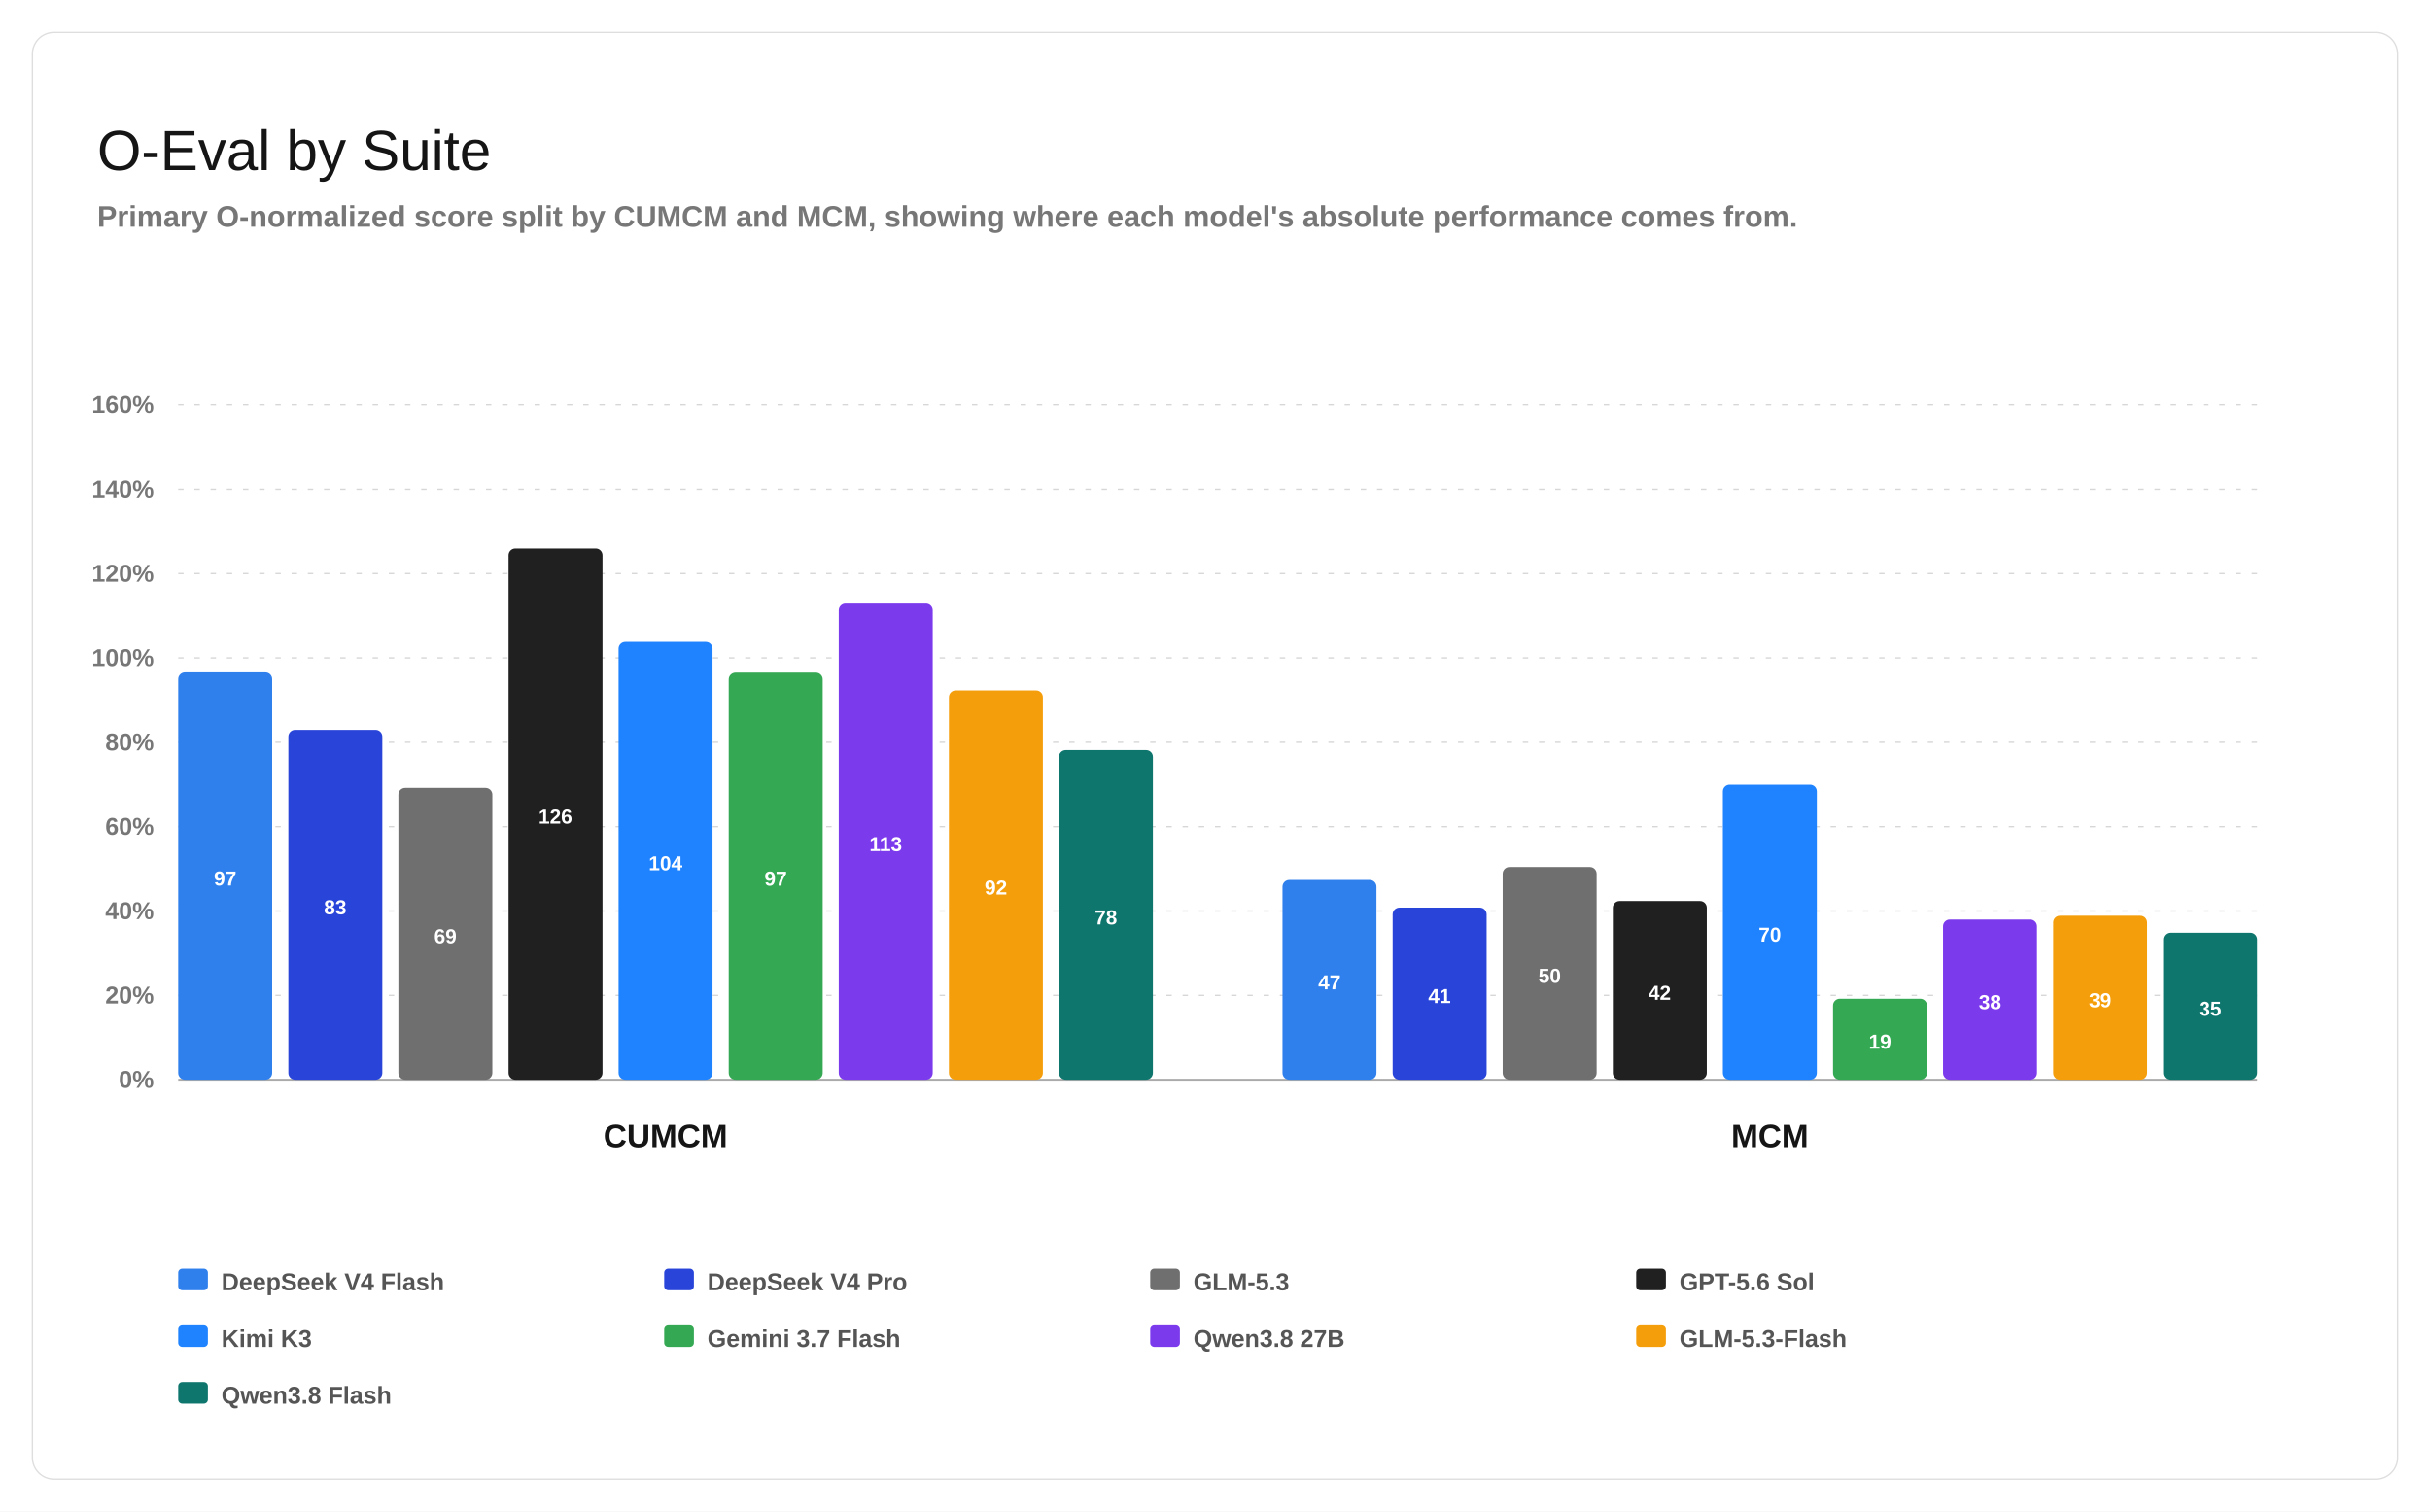
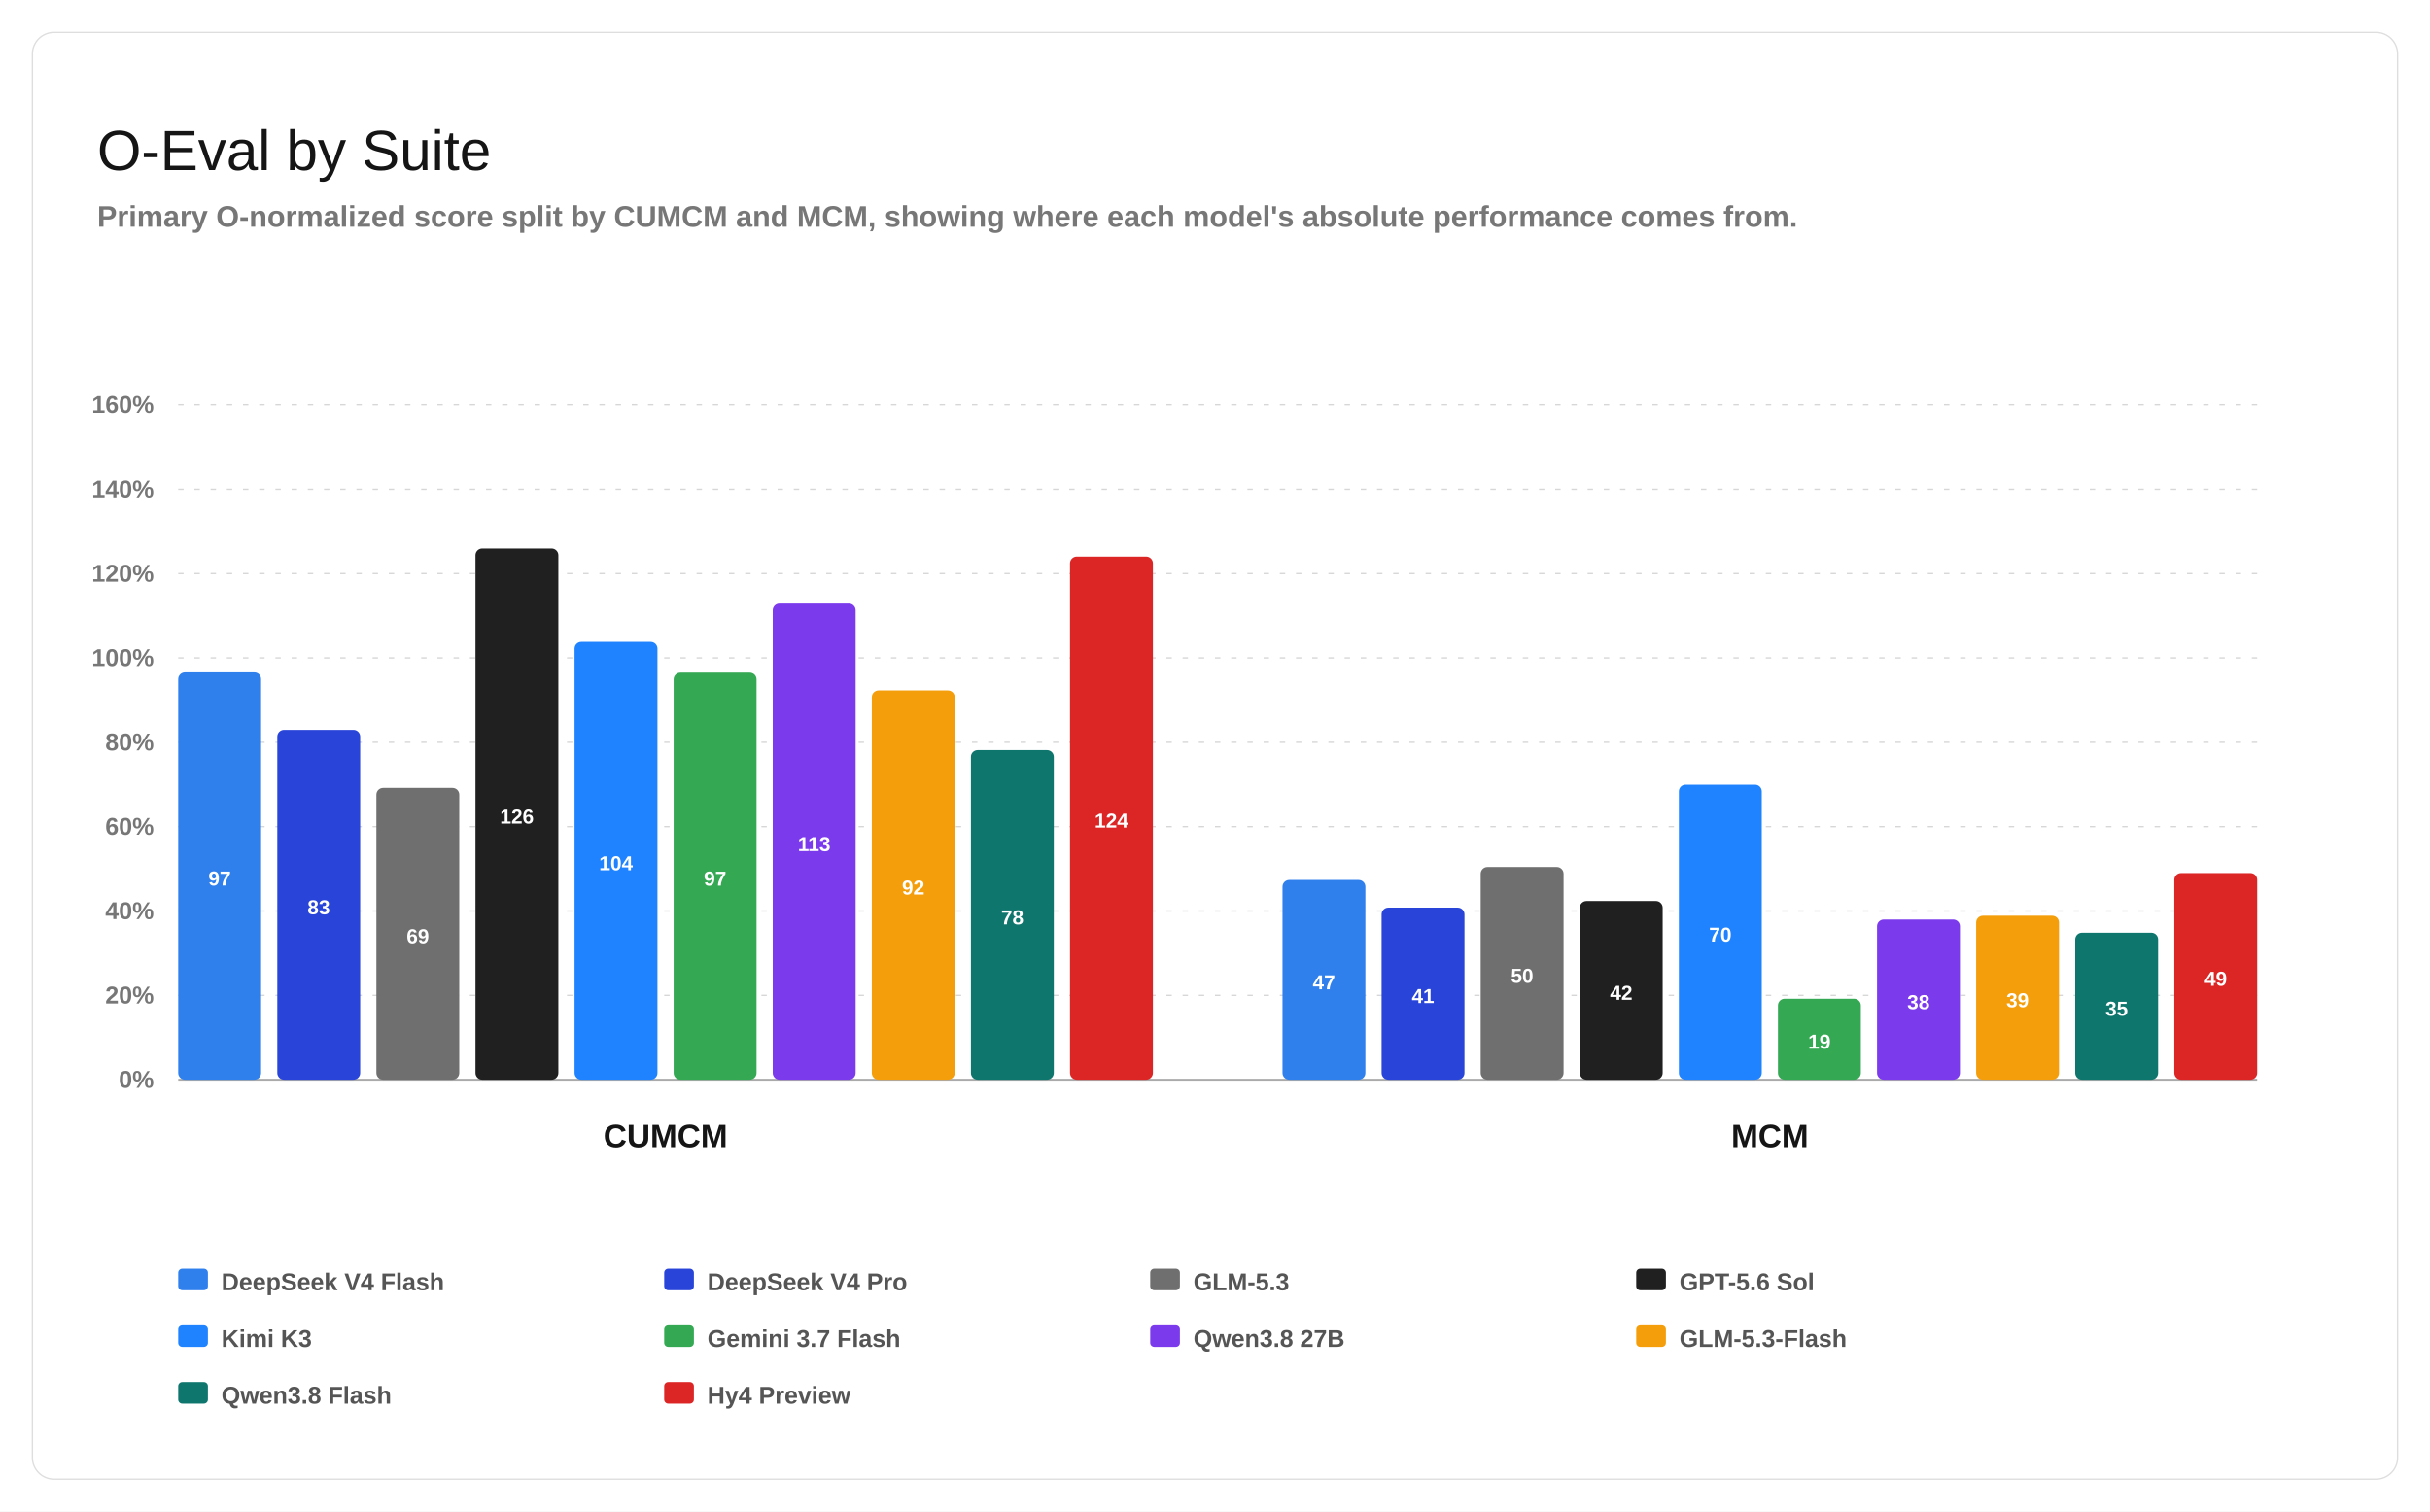
<svg xmlns="http://www.w3.org/2000/svg" width="1800" height="1120" viewBox="0 0 1800 1120" role="img">
  <style>
      .title { font-family: Georgia, Times, serif; font-size: 42px; font-weight: 500; fill: #050505; }
      .subtitle { font-family: Arial, Helvetica, sans-serif; font-size: 22px; fill: #777777; font-weight: 650; }
      .axis { font-family: Arial, Helvetica, sans-serif; font-size: 18px; fill: #777777; font-weight: 650; }
      .axis-title { font-family: Arial, Helvetica, sans-serif; font-size: 22px; fill: #111111; font-weight: 720; }
      .label { font-family: Arial, Helvetica, sans-serif; font-size: 19px; fill: #151515; font-weight: 700; }
      .small { font-family: Arial, Helvetica, sans-serif; font-size: 18px; fill: #777777; font-weight: 650; }
    </style>
  <rect width="1800" height="1120" fill="#ffffff" />
  <rect x="24.0" y="24.0" width="1752.0" height="1072.0" fill="#ffffff" rx="16.0" stroke="#dedede" />
  <text x="72.0" y="126.0" text-anchor="start" font-family="Arial, Helvetica, sans-serif" font-size="42" font-weight="500" fill="#151515">O-Eval by Suite</text>
  <text x="72.0" y="168.0" text-anchor="start" font-family="Arial, Helvetica, sans-serif" font-size="22" font-weight="650" fill="#777777">Primary O-normalized score split by CUMCM and MCM, showing where each model's absolute performance comes from.</text>
  <line x1="132.0" y1="800.0" x2="1672.0" y2="800.0" stroke="#aaaaaa" stroke-width="1.4" />
  <text x="114.0" y="806.0" text-anchor="end" font-family="Arial, Helvetica, sans-serif" font-size="18" font-weight="600" fill="#777777">0%</text>
  <line x1="132.0" y1="737.5" x2="1672.0" y2="737.5" stroke="#d7d7d7" stroke-width="1.0" stroke-dasharray="4 8" />
  <text x="114.0" y="743.5" text-anchor="end" font-family="Arial, Helvetica, sans-serif" font-size="18" font-weight="600" fill="#777777">20%</text>
  <line x1="132.0" y1="675.0" x2="1672.0" y2="675.0" stroke="#d7d7d7" stroke-width="1.0" stroke-dasharray="4 8" />
  <text x="114.0" y="681.0" text-anchor="end" font-family="Arial, Helvetica, sans-serif" font-size="18" font-weight="600" fill="#777777">40%</text>
  <line x1="132.0" y1="612.5" x2="1672.0" y2="612.5" stroke="#d7d7d7" stroke-width="1.0" stroke-dasharray="4 8" />
  <text x="114.0" y="618.5" text-anchor="end" font-family="Arial, Helvetica, sans-serif" font-size="18" font-weight="600" fill="#777777">60%</text>
  <line x1="132.0" y1="550.0" x2="1672.0" y2="550.0" stroke="#d7d7d7" stroke-width="1.0" stroke-dasharray="4 8" />
  <text x="114.0" y="556.0" text-anchor="end" font-family="Arial, Helvetica, sans-serif" font-size="18" font-weight="600" fill="#777777">80%</text>
  <line x1="132.0" y1="487.5" x2="1672.0" y2="487.5" stroke="#d7d7d7" stroke-width="1.0" stroke-dasharray="4 8" />
  <text x="114.0" y="493.5" text-anchor="end" font-family="Arial, Helvetica, sans-serif" font-size="18" font-weight="600" fill="#777777">100%</text>
  <line x1="132.0" y1="425.0" x2="1672.0" y2="425.0" stroke="#d7d7d7" stroke-width="1.0" stroke-dasharray="4 8" />
  <text x="114.0" y="431.0" text-anchor="end" font-family="Arial, Helvetica, sans-serif" font-size="18" font-weight="600" fill="#777777">120%</text>
  <line x1="132.0" y1="362.5" x2="1672.0" y2="362.5" stroke="#d7d7d7" stroke-width="1.0" stroke-dasharray="4 8" />
  <text x="114.0" y="368.5" text-anchor="end" font-family="Arial, Helvetica, sans-serif" font-size="18" font-weight="600" fill="#777777">140%</text>
  <line x1="132.0" y1="300.0" x2="1672.0" y2="300.0" stroke="#d7d7d7" stroke-width="1.0" stroke-dasharray="4 8" />
  <text x="114.0" y="306.0" text-anchor="end" font-family="Arial, Helvetica, sans-serif" font-size="18" font-weight="600" fill="#777777">160%</text>
  <text x="493.0" y="850.0" text-anchor="middle" font-family="Arial, Helvetica, sans-serif" font-size="24" font-weight="800" fill="#151515">CUMCM</text>
-   <rect x="132.0" y="498.2" width="69.6" height="301.8" fill="#2f80ed" rx="5.0" />
-   <text x="166.8" y="656.1" text-anchor="middle" font-family="Arial, Helvetica, sans-serif" font-size="15" font-weight="800" fill="#ffffff">97</text>
-   <rect x="213.6" y="540.8" width="69.6" height="259.2" fill="#2945d9" rx="5.0" />
-   <text x="248.3" y="677.4" text-anchor="middle" font-family="Arial, Helvetica, sans-serif" font-size="15" font-weight="800" fill="#ffffff">83</text>
-   <rect x="295.1" y="583.8" width="69.6" height="216.2" fill="#6f6f6f" rx="5.0" />
-   <text x="329.9" y="698.9" text-anchor="middle" font-family="Arial, Helvetica, sans-serif" font-size="15" font-weight="800" fill="#ffffff">69</text>
-   <rect x="376.7" y="406.4" width="69.6" height="393.6" fill="#202020" rx="5.0" />
-   <text x="411.4" y="610.2" text-anchor="middle" font-family="Arial, Helvetica, sans-serif" font-size="15" font-weight="800" fill="#ffffff">126</text>
-   <rect x="458.2" y="475.6" width="69.6" height="324.4" fill="#1f83ff" rx="5.0" />
-   <text x="493.0" y="644.8" text-anchor="middle" font-family="Arial, Helvetica, sans-serif" font-size="15" font-weight="800" fill="#ffffff">104</text>
-   <rect x="539.8" y="498.4" width="69.6" height="301.6" fill="#34a853" rx="5.0" />
-   <text x="574.6" y="656.2" text-anchor="middle" font-family="Arial, Helvetica, sans-serif" font-size="15" font-weight="800" fill="#ffffff">97</text>
-   <rect x="621.3" y="447.2" width="69.6" height="352.8" fill="#7c3aed" rx="5.0" />
-   <text x="656.1" y="630.6" text-anchor="middle" font-family="Arial, Helvetica, sans-serif" font-size="15" font-weight="800" fill="#ffffff">113</text>
-   <rect x="702.9" y="511.6" width="69.6" height="288.4" fill="#f59e0b" rx="5.0" />
-   <text x="737.7" y="662.8" text-anchor="middle" font-family="Arial, Helvetica, sans-serif" font-size="15" font-weight="800" fill="#ffffff">92</text>
-   <rect x="784.4" y="555.8" width="69.6" height="244.2" fill="#0f766e" rx="5.0" />
-   <text x="819.2" y="684.9" text-anchor="middle" font-family="Arial, Helvetica, sans-serif" font-size="15" font-weight="800" fill="#ffffff">78</text>
+   <rect x="132.0" y="498.2" width="61.4" height="301.8" fill="#2f80ed" rx="5.0" />
+   <text x="162.7" y="656.1" text-anchor="middle" font-family="Arial, Helvetica, sans-serif" font-size="15" font-weight="800" fill="#ffffff">97</text>
+   <rect x="205.4" y="540.8" width="61.4" height="259.2" fill="#2945d9" rx="5.0" />
+   <text x="236.1" y="677.4" text-anchor="middle" font-family="Arial, Helvetica, sans-serif" font-size="15" font-weight="800" fill="#ffffff">83</text>
+   <rect x="278.8" y="583.8" width="61.4" height="216.2" fill="#6f6f6f" rx="5.0" />
+   <text x="309.5" y="698.9" text-anchor="middle" font-family="Arial, Helvetica, sans-serif" font-size="15" font-weight="800" fill="#ffffff">69</text>
+   <rect x="352.2" y="406.4" width="61.4" height="393.6" fill="#202020" rx="5.0" />
+   <text x="382.9" y="610.2" text-anchor="middle" font-family="Arial, Helvetica, sans-serif" font-size="15" font-weight="800" fill="#ffffff">126</text>
+   <rect x="425.6" y="475.6" width="61.4" height="324.4" fill="#1f83ff" rx="5.0" />
+   <text x="456.3" y="644.8" text-anchor="middle" font-family="Arial, Helvetica, sans-serif" font-size="15" font-weight="800" fill="#ffffff">104</text>
+   <rect x="499.0" y="498.4" width="61.4" height="301.6" fill="#34a853" rx="5.0" />
+   <text x="529.7" y="656.2" text-anchor="middle" font-family="Arial, Helvetica, sans-serif" font-size="15" font-weight="800" fill="#ffffff">97</text>
+   <rect x="572.4" y="447.2" width="61.4" height="352.8" fill="#7c3aed" rx="5.0" />
+   <text x="603.1" y="630.6" text-anchor="middle" font-family="Arial, Helvetica, sans-serif" font-size="15" font-weight="800" fill="#ffffff">113</text>
+   <rect x="645.8" y="511.6" width="61.4" height="288.4" fill="#f59e0b" rx="5.0" />
+   <text x="676.5" y="662.8" text-anchor="middle" font-family="Arial, Helvetica, sans-serif" font-size="15" font-weight="800" fill="#ffffff">92</text>
+   <rect x="719.2" y="555.8" width="61.4" height="244.2" fill="#0f766e" rx="5.0" />
+   <text x="749.9" y="684.9" text-anchor="middle" font-family="Arial, Helvetica, sans-serif" font-size="15" font-weight="800" fill="#ffffff">78</text>
+   <rect x="792.6" y="412.4" width="61.4" height="387.6" fill="#dc2626" rx="5.0" />
+   <text x="823.3" y="613.2" text-anchor="middle" font-family="Arial, Helvetica, sans-serif" font-size="15" font-weight="800" fill="#ffffff">124</text>
  <text x="1311.0" y="850.0" text-anchor="middle" font-family="Arial, Helvetica, sans-serif" font-size="24" font-weight="800" fill="#151515">MCM</text>
-   <rect x="950.0" y="652.0" width="69.6" height="148.0" fill="#2f80ed" rx="5.0" />
-   <text x="984.8" y="733.0" text-anchor="middle" font-family="Arial, Helvetica, sans-serif" font-size="15" font-weight="800" fill="#ffffff">47</text>
-   <rect x="1031.6" y="672.5" width="69.6" height="127.5" fill="#2945d9" rx="5.0" />
-   <text x="1066.3" y="743.2" text-anchor="middle" font-family="Arial, Helvetica, sans-serif" font-size="15" font-weight="800" fill="#ffffff">41</text>
-   <rect x="1113.1" y="642.4" width="69.6" height="157.6" fill="#6f6f6f" rx="5.0" />
-   <text x="1147.9" y="728.2" text-anchor="middle" font-family="Arial, Helvetica, sans-serif" font-size="15" font-weight="800" fill="#ffffff">50</text>
-   <rect x="1194.7" y="667.6" width="69.6" height="132.4" fill="#202020" rx="5.0" />
-   <text x="1229.4" y="740.8" text-anchor="middle" font-family="Arial, Helvetica, sans-serif" font-size="15" font-weight="800" fill="#ffffff">42</text>
-   <rect x="1276.2" y="581.4" width="69.6" height="218.6" fill="#1f83ff" rx="5.0" />
-   <text x="1311.0" y="697.7" text-anchor="middle" font-family="Arial, Helvetica, sans-serif" font-size="15" font-weight="800" fill="#ffffff">70</text>
-   <rect x="1357.8" y="740.0" width="69.6" height="60.0" fill="#34a853" rx="5.0" />
-   <text x="1392.6" y="777.0" text-anchor="middle" font-family="Arial, Helvetica, sans-serif" font-size="15" font-weight="800" fill="#ffffff">19</text>
-   <rect x="1439.3" y="681.3" width="69.6" height="118.7" fill="#7c3aed" rx="5.0" />
-   <text x="1474.1" y="747.7" text-anchor="middle" font-family="Arial, Helvetica, sans-serif" font-size="15" font-weight="800" fill="#ffffff">38</text>
-   <rect x="1520.9" y="678.5" width="69.6" height="121.5" fill="#f59e0b" rx="5.0" />
-   <text x="1555.7" y="746.3" text-anchor="middle" font-family="Arial, Helvetica, sans-serif" font-size="15" font-weight="800" fill="#ffffff">39</text>
-   <rect x="1602.4" y="691.1" width="69.6" height="108.9" fill="#0f766e" rx="5.0" />
-   <text x="1637.2" y="752.6" text-anchor="middle" font-family="Arial, Helvetica, sans-serif" font-size="15" font-weight="800" fill="#ffffff">35</text>
+   <rect x="950.0" y="652.0" width="61.4" height="148.0" fill="#2f80ed" rx="5.0" />
+   <text x="980.7" y="733.0" text-anchor="middle" font-family="Arial, Helvetica, sans-serif" font-size="15" font-weight="800" fill="#ffffff">47</text>
+   <rect x="1023.4" y="672.5" width="61.4" height="127.5" fill="#2945d9" rx="5.0" />
+   <text x="1054.1" y="743.2" text-anchor="middle" font-family="Arial, Helvetica, sans-serif" font-size="15" font-weight="800" fill="#ffffff">41</text>
+   <rect x="1096.8" y="642.4" width="61.4" height="157.6" fill="#6f6f6f" rx="5.0" />
+   <text x="1127.5" y="728.2" text-anchor="middle" font-family="Arial, Helvetica, sans-serif" font-size="15" font-weight="800" fill="#ffffff">50</text>
+   <rect x="1170.2" y="667.6" width="61.4" height="132.4" fill="#202020" rx="5.0" />
+   <text x="1200.9" y="740.8" text-anchor="middle" font-family="Arial, Helvetica, sans-serif" font-size="15" font-weight="800" fill="#ffffff">42</text>
+   <rect x="1243.6" y="581.4" width="61.4" height="218.6" fill="#1f83ff" rx="5.0" />
+   <text x="1274.3" y="697.7" text-anchor="middle" font-family="Arial, Helvetica, sans-serif" font-size="15" font-weight="800" fill="#ffffff">70</text>
+   <rect x="1317.0" y="740.0" width="61.4" height="60.0" fill="#34a853" rx="5.0" />
+   <text x="1347.7" y="777.0" text-anchor="middle" font-family="Arial, Helvetica, sans-serif" font-size="15" font-weight="800" fill="#ffffff">19</text>
+   <rect x="1390.4" y="681.3" width="61.4" height="118.7" fill="#7c3aed" rx="5.0" />
+   <text x="1421.1" y="747.7" text-anchor="middle" font-family="Arial, Helvetica, sans-serif" font-size="15" font-weight="800" fill="#ffffff">38</text>
+   <rect x="1463.8" y="678.5" width="61.4" height="121.5" fill="#f59e0b" rx="5.0" />
+   <text x="1494.5" y="746.3" text-anchor="middle" font-family="Arial, Helvetica, sans-serif" font-size="15" font-weight="800" fill="#ffffff">39</text>
+   <rect x="1537.2" y="691.1" width="61.4" height="108.9" fill="#0f766e" rx="5.0" />
+   <text x="1567.9" y="752.6" text-anchor="middle" font-family="Arial, Helvetica, sans-serif" font-size="15" font-weight="800" fill="#ffffff">35</text>
+   <rect x="1610.6" y="646.9" width="61.4" height="153.1" fill="#dc2626" rx="5.0" />
+   <text x="1641.3" y="730.4" text-anchor="middle" font-family="Arial, Helvetica, sans-serif" font-size="15" font-weight="800" fill="#ffffff">49</text>
  <rect x="132.0" y="940.0" width="22.0" height="16.0" fill="#2f80ed" rx="3.0" />
  <text x="164.0" y="956.0" text-anchor="start" font-family="Arial, Helvetica, sans-serif" font-size="18" font-weight="600" fill="#555555">DeepSeek V4 Flash</text>
  <rect x="492.0" y="940.0" width="22.0" height="16.0" fill="#2945d9" rx="3.0" />
  <text x="524.0" y="956.0" text-anchor="start" font-family="Arial, Helvetica, sans-serif" font-size="18" font-weight="600" fill="#555555">DeepSeek V4 Pro</text>
  <rect x="852.0" y="940.0" width="22.0" height="16.0" fill="#6f6f6f" rx="3.0" />
  <text x="884.0" y="956.0" text-anchor="start" font-family="Arial, Helvetica, sans-serif" font-size="18" font-weight="600" fill="#555555">GLM-5.3</text>
  <rect x="1212.0" y="940.0" width="22.0" height="16.0" fill="#202020" rx="3.0" />
  <text x="1244.0" y="956.0" text-anchor="start" font-family="Arial, Helvetica, sans-serif" font-size="18" font-weight="600" fill="#555555">GPT-5.6 Sol</text>
  <rect x="132.0" y="982.0" width="22.0" height="16.0" fill="#1f83ff" rx="3.0" />
  <text x="164.0" y="998.0" text-anchor="start" font-family="Arial, Helvetica, sans-serif" font-size="18" font-weight="600" fill="#555555">Kimi K3</text>
  <rect x="492.0" y="982.0" width="22.0" height="16.0" fill="#34a853" rx="3.0" />
  <text x="524.0" y="998.0" text-anchor="start" font-family="Arial, Helvetica, sans-serif" font-size="18" font-weight="600" fill="#555555">Gemini 3.7 Flash</text>
  <rect x="852.0" y="982.0" width="22.0" height="16.0" fill="#7c3aed" rx="3.0" />
  <text x="884.0" y="998.0" text-anchor="start" font-family="Arial, Helvetica, sans-serif" font-size="18" font-weight="600" fill="#555555">Qwen3.8 27B</text>
  <rect x="1212.0" y="982.0" width="22.0" height="16.0" fill="#f59e0b" rx="3.0" />
  <text x="1244.0" y="998.0" text-anchor="start" font-family="Arial, Helvetica, sans-serif" font-size="18" font-weight="600" fill="#555555">GLM-5.3-Flash</text>
  <rect x="132.0" y="1024.0" width="22.0" height="16.0" fill="#0f766e" rx="3.0" />
  <text x="164.0" y="1040.0" text-anchor="start" font-family="Arial, Helvetica, sans-serif" font-size="18" font-weight="600" fill="#555555">Qwen3.8 Flash</text>
+   <rect x="492.0" y="1024.0" width="22.0" height="16.0" fill="#dc2626" rx="3.0" />
+   <text x="524.0" y="1040.0" text-anchor="start" font-family="Arial, Helvetica, sans-serif" font-size="18" font-weight="600" fill="#555555">Hy4 Preview</text>
</svg>
